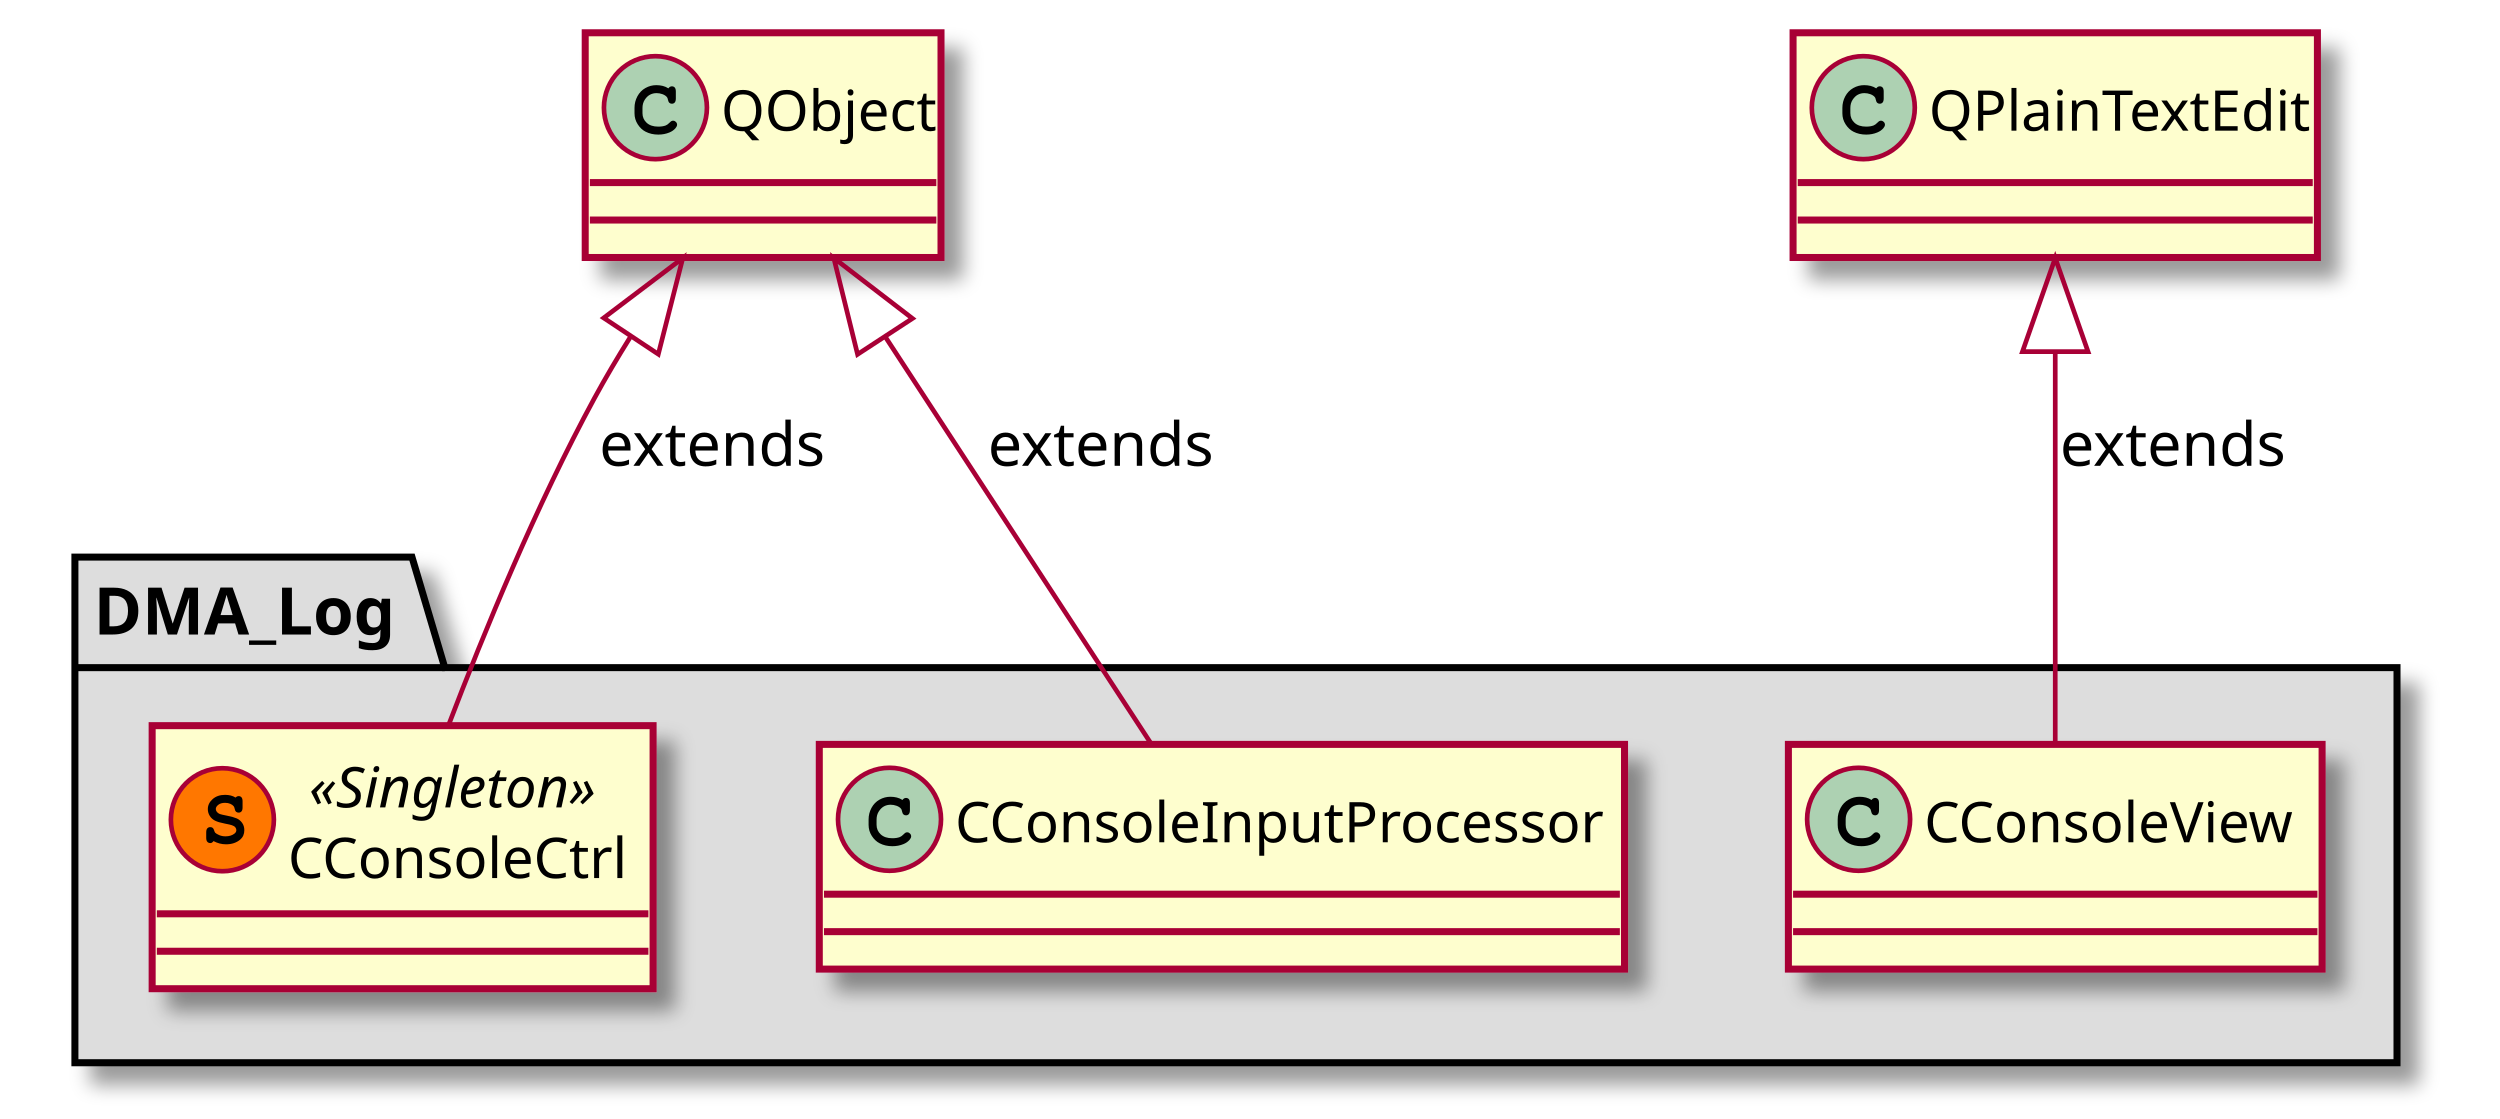
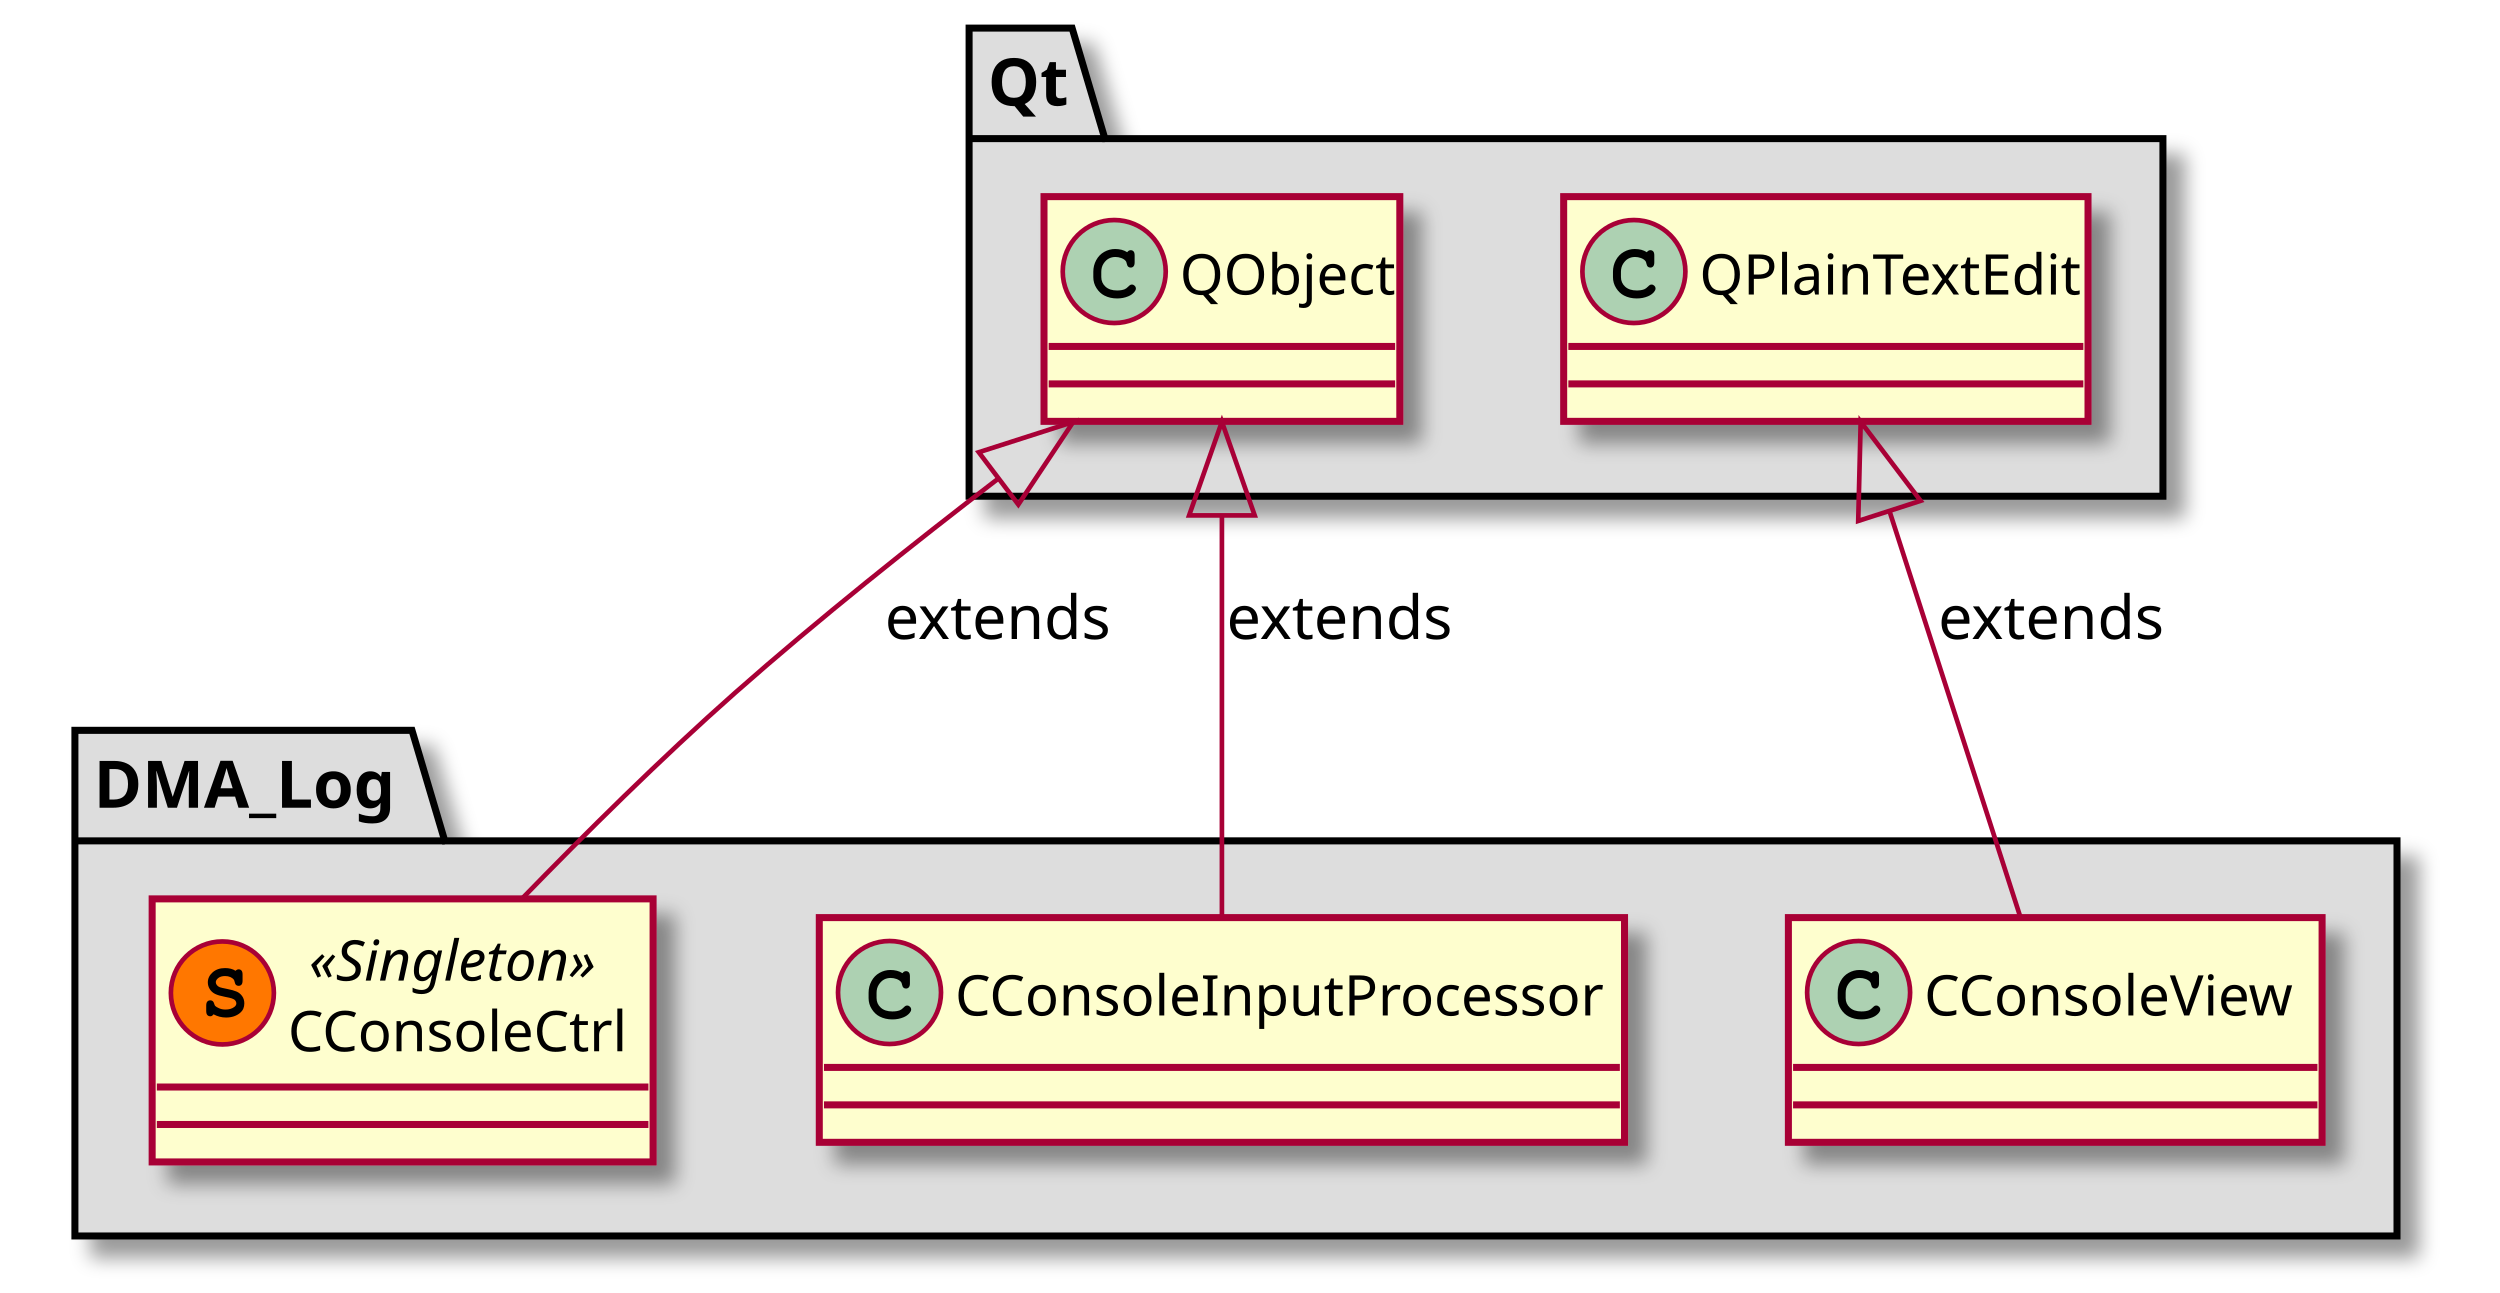
- <svg xmlns="http://www.w3.org/2000/svg" contentScriptType="application/ecmascript" contentStyleType="text/css" height="239px" preserveAspectRatio="none" style="width:534px;height:239px;" version="1.1" viewBox="0 0 534 239" width="534px" zoomAndPan="magnify">
+ <svg xmlns="http://www.w3.org/2000/svg" contentScriptType="application/ecmascript" contentStyleType="text/css" height="276px" preserveAspectRatio="none" style="width:534px;height:276px;" version="1.1" viewBox="0 0 534 276" width="534px" zoomAndPan="magnify">
  <defs>
-     <filter height="300%" id="fjorbqsnpdm3k" width="300%" x="-1" y="-1">
+     <filter height="300%" id="f1mj9wane8a2b" width="300%" x="-1" y="-1">
      <feGaussianBlur result="blurOut" stdDeviation="2.0" />
      <feColorMatrix in="blurOut" result="blurOut2" type="matrix" values="0 0 0 0 0 0 0 0 0 0 0 0 0 0 0 0 0 0 .4 0" />
      <feOffset dx="4.0" dy="4.0" in="blurOut2" result="blurOut3" />
      <feBlend in="SourceGraphic" in2="blurOut3" mode="normal" />
    </filter>
  </defs>
  <g>
-     <polygon fill="#DDDDDD" filter="url(#fjorbqsnpdm3k)" points="16,119,88,119,95,142.609,512,142.609,512,227,16,227,16,119" style="stroke: #000000; stroke-width: 1.5;" />
-     <line style="stroke: #000000; stroke-width: 1.5;" x1="16" x2="95" y1="142.609" y2="142.609" />
-     <text fill="#000000" font-family="sans-serif" font-size="14" font-weight="bold" lengthAdjust="spacingAndGlyphs" textLength="66" x="20" y="135.533">DMA_Log</text>
-     <rect codeLine="7" fill="#FEFECE" filter="url(#fjorbqsnpdm3k)" height="56.188" id="CConsoleCtrl" style="stroke: #A80036; stroke-width: 1.5;" width="107" x="32.5" y="155" />
-     <ellipse cx="47.5" cy="175.094" fill="#FF7700" rx="11" ry="11" style="stroke: #A80036; stroke-width: 1.0;" />
-     <path d="M45.609,179.656 Q45.391,179.922 45.25,180 Q45.109,180.078 44.922,180.078 Q44.531,180.078 44.289,179.812 Q44.047,179.547 44.047,178.953 L44.047,177.797 Q44.047,177.188 44.289,176.93 Q44.531,176.672 44.922,176.672 Q45.219,176.672 45.422,176.828 Q45.625,176.984 45.734,177.352 Q45.844,177.719 45.953,177.859 Q46.203,178.109 46.812,178.375 Q47.422,178.641 48.156,178.641 Q49.297,178.641 50.016,178.109 Q50.484,177.781 50.484,177.312 Q50.484,177 50.266,176.719 Q50.047,176.438 49.531,176.266 Q49.203,176.141 48.047,175.922 Q46.656,175.656 45.938,175.297 Q45.219,174.938 44.805,174.273 Q44.391,173.609 44.391,172.828 Q44.391,171.609 45.414,170.695 Q46.438,169.781 48.078,169.781 Q48.734,169.781 49.289,169.922 Q49.844,170.062 50.312,170.359 Q50.641,170.047 50.969,170.047 Q51.344,170.047 51.578,170.305 Q51.812,170.562 51.812,171.172 L51.812,172.453 Q51.812,173.062 51.578,173.32 Q51.344,173.578 50.969,173.578 Q50.656,173.578 50.422,173.391 Q50.234,173.25 50.148,172.828 Q50.062,172.406 49.922,172.219 Q49.672,171.906 49.195,171.695 Q48.719,171.484 48.078,171.484 Q47.156,171.484 46.625,171.906 Q46.094,172.328 46.094,172.797 Q46.094,173.109 46.312,173.406 Q46.531,173.703 46.953,173.875 Q47.234,173.984 48.539,174.242 Q49.844,174.5 50.547,174.805 Q51.25,175.109 51.719,175.766 Q52.188,176.422 52.188,177.328 Q52.188,178.594 51.297,179.344 Q50.109,180.344 48.281,180.344 Q47.578,180.344 46.914,180.172 Q46.25,180 45.609,179.656 Z " />
-     <text fill="#000000" font-family="sans-serif" font-size="12" font-style="italic" lengthAdjust="spacingAndGlyphs" textLength="66" x="66" y="172.457">«Singleton»</text>
-     <text fill="#000000" font-family="sans-serif" font-size="12" lengthAdjust="spacingAndGlyphs" textLength="75" x="61.5" y="187.551">CConsoleCtrl</text>
-     <line style="stroke: #A80036; stroke-width: 1.5;" x1="33.5" x2="138.5" y1="195.188" y2="195.188" />
-     <line style="stroke: #A80036; stroke-width: 1.5;" x1="33.5" x2="138.5" y1="203.188" y2="203.188" />
-     <rect codeLine="11" fill="#FEFECE" filter="url(#fjorbqsnpdm3k)" height="48" id="CConsoleInputProcessor" style="stroke: #A80036; stroke-width: 1.5;" width="172" x="175" y="159" />
-     <ellipse cx="190" cy="175" fill="#ADD1B2" rx="11" ry="11" style="stroke: #A80036; stroke-width: 1.0;" />
-     <path d="M192.766,170.875 Q192.922,170.656 193.109,170.547 Q193.297,170.438 193.516,170.438 Q193.891,170.438 194.125,170.695 Q194.359,170.953 194.359,171.562 L194.359,173.016 Q194.359,173.625 194.125,173.891 Q193.891,174.156 193.516,174.156 Q193.172,174.156 192.969,173.953 Q192.766,173.766 192.656,173.25 Q192.609,172.891 192.422,172.703 Q192.094,172.328 191.484,172.109 Q190.875,171.891 190.25,171.891 Q189.484,171.891 188.852,172.219 Q188.219,172.547 187.727,173.297 Q187.234,174.047 187.234,175.078 L187.234,176.172 Q187.234,177.406 188.125,178.227 Q189.016,179.047 190.609,179.047 Q191.547,179.047 192.203,178.797 Q192.594,178.641 193.016,178.203 Q193.281,177.938 193.43,177.859 Q193.578,177.781 193.781,177.781 Q194.109,177.781 194.367,178.039 Q194.625,178.297 194.625,178.641 Q194.625,178.984 194.281,179.391 Q193.781,179.969 192.984,180.297 Q191.906,180.75 190.609,180.75 Q189.094,180.75 187.891,180.125 Q186.906,179.625 186.219,178.555 Q185.531,177.484 185.531,176.203 L185.531,175.047 Q185.531,173.719 186.148,172.57 Q186.766,171.422 187.859,170.805 Q188.953,170.188 190.188,170.188 Q190.922,170.188 191.57,170.352 Q192.219,170.516 192.766,170.875 Z " />
-     <text fill="#000000" font-family="sans-serif" font-size="12" lengthAdjust="spacingAndGlyphs" textLength="140" x="204" y="179.91">CConsoleInputProcessor</text>
-     <line style="stroke: #A80036; stroke-width: 1.5;" x1="176" x2="346" y1="191" y2="191" />
-     <line style="stroke: #A80036; stroke-width: 1.5;" x1="176" x2="346" y1="199" y2="199" />
-     <rect codeLine="15" fill="#FEFECE" filter="url(#fjorbqsnpdm3k)" height="48" id="CConsoleView" style="stroke: #A80036; stroke-width: 1.5;" width="114" x="382" y="159" />
-     <ellipse cx="397" cy="175" fill="#ADD1B2" rx="11" ry="11" style="stroke: #A80036; stroke-width: 1.0;" />
-     <path d="M399.766,170.875 Q399.922,170.656 400.109,170.547 Q400.297,170.438 400.516,170.438 Q400.891,170.438 401.125,170.695 Q401.359,170.953 401.359,171.562 L401.359,173.016 Q401.359,173.625 401.125,173.891 Q400.891,174.156 400.516,174.156 Q400.172,174.156 399.969,173.953 Q399.766,173.766 399.656,173.25 Q399.609,172.891 399.422,172.703 Q399.094,172.328 398.484,172.109 Q397.875,171.891 397.25,171.891 Q396.484,171.891 395.852,172.219 Q395.219,172.547 394.727,173.297 Q394.234,174.047 394.234,175.078 L394.234,176.172 Q394.234,177.406 395.125,178.227 Q396.016,179.047 397.609,179.047 Q398.547,179.047 399.203,178.797 Q399.594,178.641 400.016,178.203 Q400.281,177.938 400.43,177.859 Q400.578,177.781 400.781,177.781 Q401.109,177.781 401.367,178.039 Q401.625,178.297 401.625,178.641 Q401.625,178.984 401.281,179.391 Q400.781,179.969 399.984,180.297 Q398.906,180.75 397.609,180.75 Q396.094,180.75 394.891,180.125 Q393.906,179.625 393.219,178.555 Q392.531,177.484 392.531,176.203 L392.531,175.047 Q392.531,173.719 393.148,172.57 Q393.766,171.422 394.859,170.805 Q395.953,170.188 397.188,170.188 Q397.922,170.188 398.57,170.352 Q399.219,170.516 399.766,170.875 Z " />
-     <text fill="#000000" font-family="sans-serif" font-size="12" lengthAdjust="spacingAndGlyphs" textLength="82" x="411" y="179.91">CConsoleView</text>
-     <line style="stroke: #A80036; stroke-width: 1.5;" x1="383" x2="495" y1="191" y2="191" />
-     <line style="stroke: #A80036; stroke-width: 1.5;" x1="383" x2="495" y1="199" y2="199" />
-     <rect fill="#FEFECE" filter="url(#fjorbqsnpdm3k)" height="48" id="QObject" style="stroke: #A80036; stroke-width: 1.5;" width="76" x="125" y="7" />
-     <ellipse cx="140" cy="23" fill="#ADD1B2" rx="11" ry="11" style="stroke: #A80036; stroke-width: 1.0;" />
-     <path d="M142.766,18.875 Q142.922,18.656 143.109,18.547 Q143.297,18.438 143.516,18.438 Q143.891,18.438 144.125,18.695 Q144.359,18.953 144.359,19.562 L144.359,21.016 Q144.359,21.625 144.125,21.891 Q143.891,22.156 143.516,22.156 Q143.172,22.156 142.969,21.953 Q142.766,21.766 142.656,21.25 Q142.609,20.891 142.422,20.703 Q142.094,20.328 141.484,20.109 Q140.875,19.891 140.25,19.891 Q139.484,19.891 138.852,20.219 Q138.219,20.547 137.727,21.297 Q137.234,22.047 137.234,23.078 L137.234,24.172 Q137.234,25.406 138.125,26.227 Q139.016,27.047 140.609,27.047 Q141.547,27.047 142.203,26.797 Q142.594,26.641 143.016,26.203 Q143.281,25.938 143.43,25.859 Q143.578,25.781 143.781,25.781 Q144.109,25.781 144.367,26.039 Q144.625,26.297 144.625,26.641 Q144.625,26.984 144.281,27.391 Q143.781,27.969 142.984,28.297 Q141.906,28.75 140.609,28.75 Q139.094,28.75 137.891,28.125 Q136.906,27.625 136.219,26.555 Q135.531,25.484 135.531,24.203 L135.531,23.047 Q135.531,21.719 136.148,20.57 Q136.766,19.422 137.859,18.805 Q138.953,18.188 140.188,18.188 Q140.922,18.188 141.57,18.352 Q142.219,18.516 142.766,18.875 Z " />
-     <text fill="#000000" font-family="sans-serif" font-size="12" lengthAdjust="spacingAndGlyphs" textLength="44" x="154" y="27.91">QObject</text>
-     <line style="stroke: #A80036; stroke-width: 1.5;" x1="126" x2="200" y1="39" y2="39" />
-     <line style="stroke: #A80036; stroke-width: 1.5;" x1="126" x2="200" y1="47" y2="47" />
-     <rect fill="#FEFECE" filter="url(#fjorbqsnpdm3k)" height="48" id="QPlainTextEdit" style="stroke: #A80036; stroke-width: 1.5;" width="112" x="383" y="7" />
-     <ellipse cx="398" cy="23" fill="#ADD1B2" rx="11" ry="11" style="stroke: #A80036; stroke-width: 1.0;" />
-     <path d="M400.766,18.875 Q400.922,18.656 401.109,18.547 Q401.297,18.438 401.516,18.438 Q401.891,18.438 402.125,18.695 Q402.359,18.953 402.359,19.562 L402.359,21.016 Q402.359,21.625 402.125,21.891 Q401.891,22.156 401.516,22.156 Q401.172,22.156 400.969,21.953 Q400.766,21.766 400.656,21.25 Q400.609,20.891 400.422,20.703 Q400.094,20.328 399.484,20.109 Q398.875,19.891 398.25,19.891 Q397.484,19.891 396.852,20.219 Q396.219,20.547 395.727,21.297 Q395.234,22.047 395.234,23.078 L395.234,24.172 Q395.234,25.406 396.125,26.227 Q397.016,27.047 398.609,27.047 Q399.547,27.047 400.203,26.797 Q400.594,26.641 401.016,26.203 Q401.281,25.938 401.43,25.859 Q401.578,25.781 401.781,25.781 Q402.109,25.781 402.367,26.039 Q402.625,26.297 402.625,26.641 Q402.625,26.984 402.281,27.391 Q401.781,27.969 400.984,28.297 Q399.906,28.75 398.609,28.75 Q397.094,28.75 395.891,28.125 Q394.906,27.625 394.219,26.555 Q393.531,25.484 393.531,24.203 L393.531,23.047 Q393.531,21.719 394.148,20.57 Q394.766,19.422 395.859,18.805 Q396.953,18.188 398.188,18.188 Q398.922,18.188 399.57,18.352 Q400.219,18.516 400.766,18.875 Z " />
-     <text fill="#000000" font-family="sans-serif" font-size="12" lengthAdjust="spacingAndGlyphs" textLength="80" x="412" y="27.91">QPlainTextEdit</text>
-     <line style="stroke: #A80036; stroke-width: 1.5;" x1="384" x2="494" y1="39" y2="39" />
-     <line style="stroke: #A80036; stroke-width: 1.5;" x1="384" x2="494" y1="47" y2="47" />
-     <path codeLine="22" d="M134.614,72.033 C131.923,76.339 129.332,80.713 127,85 C114.592,107.805 103.335,135.155 95.769,154.992 " fill="none" id="QObject-backto-CConsoleCtrl" style="stroke: #A80036; stroke-width: 1.0;" />
-     <polygon fill="none" points="128.95,67.909,145.844,55.119,140.613,75.653,128.95,67.909" style="stroke: #A80036; stroke-width: 1.0;" />
-     <text fill="#000000" font-family="sans-serif" font-size="13" lengthAdjust="spacingAndGlyphs" textLength="46" x="128" y="99.495">extends</text>
-     <path codeLine="23" d="M189.059,71.886 C207.137,99.556 230.595,135.462 245.724,158.618 " fill="none" id="QObject-backto-CConsoleInputProcessor" style="stroke: #A80036; stroke-width: 1.0;" />
-     <polygon fill="none" points="183.177,75.681,178.098,55.109,194.897,68.023,183.177,75.681" style="stroke: #A80036; stroke-width: 1.0;" />
-     <text fill="#000000" font-family="sans-serif" font-size="13" lengthAdjust="spacingAndGlyphs" textLength="46" x="211" y="99.495">extends</text>
-     <path codeLine="24" d="M439,75.487 C439,102.61 439,136.454 439,158.618 " fill="none" id="QPlainTextEdit-backto-CConsoleView" style="stroke: #A80036; stroke-width: 1.0;" />
-     <polygon fill="none" points="432,75.109,439,55.109,446,75.109,432,75.109" style="stroke: #A80036; stroke-width: 1.0;" />
-     <text fill="#000000" font-family="sans-serif" font-size="13" lengthAdjust="spacingAndGlyphs" textLength="46" x="440" y="99.495">extends</text>
+     <polygon fill="#DDDDDD" filter="url(#f1mj9wane8a2b)" points="16,156,88,156,95,179.609,512,179.609,512,264,16,264,16,156" style="stroke: #000000; stroke-width: 1.5;" />
+     <line style="stroke: #000000; stroke-width: 1.5;" x1="16" x2="95" y1="179.609" y2="179.609" />
+     <text fill="#000000" font-family="sans-serif" font-size="14" font-weight="bold" lengthAdjust="spacingAndGlyphs" textLength="66" x="20" y="172.533">DMA_Log</text>
+     <polygon fill="#DDDDDD" filter="url(#f1mj9wane8a2b)" points="207,6,229,6,236,29.609,462,29.609,462,106,207,106,207,6" style="stroke: #000000; stroke-width: 1.5;" />
+     <line style="stroke: #000000; stroke-width: 1.5;" x1="207" x2="236" y1="29.609" y2="29.609" />
+     <text fill="#000000" font-family="sans-serif" font-size="14" font-weight="bold" lengthAdjust="spacingAndGlyphs" textLength="16" x="211" y="22.533">Qt</text>
+     <rect codeLine="7" fill="#FEFECE" filter="url(#f1mj9wane8a2b)" height="56.188" id="CConsoleCtrl" style="stroke: #A80036; stroke-width: 1.5;" width="107" x="32.5" y="192" />
+     <ellipse cx="47.5" cy="212.094" fill="#FF7700" rx="11" ry="11" style="stroke: #A80036; stroke-width: 1.0;" />
+     <path d="M45.609,216.656 Q45.391,216.922 45.25,217 Q45.109,217.078 44.922,217.078 Q44.531,217.078 44.289,216.812 Q44.047,216.547 44.047,215.953 L44.047,214.797 Q44.047,214.188 44.289,213.93 Q44.531,213.672 44.922,213.672 Q45.219,213.672 45.422,213.828 Q45.625,213.984 45.734,214.352 Q45.844,214.719 45.953,214.859 Q46.203,215.109 46.812,215.375 Q47.422,215.641 48.156,215.641 Q49.297,215.641 50.016,215.109 Q50.484,214.781 50.484,214.312 Q50.484,214 50.266,213.719 Q50.047,213.438 49.531,213.266 Q49.203,213.141 48.047,212.922 Q46.656,212.656 45.938,212.297 Q45.219,211.938 44.805,211.273 Q44.391,210.609 44.391,209.828 Q44.391,208.609 45.414,207.695 Q46.438,206.781 48.078,206.781 Q48.734,206.781 49.289,206.922 Q49.844,207.062 50.312,207.359 Q50.641,207.047 50.969,207.047 Q51.344,207.047 51.578,207.305 Q51.812,207.562 51.812,208.172 L51.812,209.453 Q51.812,210.062 51.578,210.32 Q51.344,210.578 50.969,210.578 Q50.656,210.578 50.422,210.391 Q50.234,210.25 50.148,209.828 Q50.062,209.406 49.922,209.219 Q49.672,208.906 49.195,208.695 Q48.719,208.484 48.078,208.484 Q47.156,208.484 46.625,208.906 Q46.094,209.328 46.094,209.797 Q46.094,210.109 46.312,210.406 Q46.531,210.703 46.953,210.875 Q47.234,210.984 48.539,211.242 Q49.844,211.5 50.547,211.805 Q51.25,212.109 51.719,212.766 Q52.188,213.422 52.188,214.328 Q52.188,215.594 51.297,216.344 Q50.109,217.344 48.281,217.344 Q47.578,217.344 46.914,217.172 Q46.25,217 45.609,216.656 Z " />
+     <text fill="#000000" font-family="sans-serif" font-size="12" font-style="italic" lengthAdjust="spacingAndGlyphs" textLength="66" x="66" y="209.457">«Singleton»</text>
+     <text fill="#000000" font-family="sans-serif" font-size="12" lengthAdjust="spacingAndGlyphs" textLength="75" x="61.5" y="224.551">CConsoleCtrl</text>
+     <line style="stroke: #A80036; stroke-width: 1.5;" x1="33.5" x2="138.5" y1="232.188" y2="232.188" />
+     <line style="stroke: #A80036; stroke-width: 1.5;" x1="33.5" x2="138.5" y1="240.188" y2="240.188" />
+     <rect codeLine="11" fill="#FEFECE" filter="url(#f1mj9wane8a2b)" height="48" id="CConsoleInputProcessor" style="stroke: #A80036; stroke-width: 1.5;" width="172" x="175" y="196" />
+     <ellipse cx="190" cy="212" fill="#ADD1B2" rx="11" ry="11" style="stroke: #A80036; stroke-width: 1.0;" />
+     <path d="M192.766,207.875 Q192.922,207.656 193.109,207.547 Q193.297,207.438 193.516,207.438 Q193.891,207.438 194.125,207.695 Q194.359,207.953 194.359,208.562 L194.359,210.016 Q194.359,210.625 194.125,210.891 Q193.891,211.156 193.516,211.156 Q193.172,211.156 192.969,210.953 Q192.766,210.766 192.656,210.25 Q192.609,209.891 192.422,209.703 Q192.094,209.328 191.484,209.109 Q190.875,208.891 190.25,208.891 Q189.484,208.891 188.852,209.219 Q188.219,209.547 187.727,210.297 Q187.234,211.047 187.234,212.078 L187.234,213.172 Q187.234,214.406 188.125,215.227 Q189.016,216.047 190.609,216.047 Q191.547,216.047 192.203,215.797 Q192.594,215.641 193.016,215.203 Q193.281,214.938 193.43,214.859 Q193.578,214.781 193.781,214.781 Q194.109,214.781 194.367,215.039 Q194.625,215.297 194.625,215.641 Q194.625,215.984 194.281,216.391 Q193.781,216.969 192.984,217.297 Q191.906,217.75 190.609,217.75 Q189.094,217.75 187.891,217.125 Q186.906,216.625 186.219,215.555 Q185.531,214.484 185.531,213.203 L185.531,212.047 Q185.531,210.719 186.148,209.57 Q186.766,208.422 187.859,207.805 Q188.953,207.188 190.188,207.188 Q190.922,207.188 191.57,207.352 Q192.219,207.516 192.766,207.875 Z " />
+     <text fill="#000000" font-family="sans-serif" font-size="12" lengthAdjust="spacingAndGlyphs" textLength="140" x="204" y="216.91">CConsoleInputProcessor</text>
+     <line style="stroke: #A80036; stroke-width: 1.5;" x1="176" x2="346" y1="228" y2="228" />
+     <line style="stroke: #A80036; stroke-width: 1.5;" x1="176" x2="346" y1="236" y2="236" />
+     <rect codeLine="15" fill="#FEFECE" filter="url(#f1mj9wane8a2b)" height="48" id="CConsoleView" style="stroke: #A80036; stroke-width: 1.5;" width="114" x="382" y="196" />
+     <ellipse cx="397" cy="212" fill="#ADD1B2" rx="11" ry="11" style="stroke: #A80036; stroke-width: 1.0;" />
+     <path d="M399.766,207.875 Q399.922,207.656 400.109,207.547 Q400.297,207.438 400.516,207.438 Q400.891,207.438 401.125,207.695 Q401.359,207.953 401.359,208.562 L401.359,210.016 Q401.359,210.625 401.125,210.891 Q400.891,211.156 400.516,211.156 Q400.172,211.156 399.969,210.953 Q399.766,210.766 399.656,210.25 Q399.609,209.891 399.422,209.703 Q399.094,209.328 398.484,209.109 Q397.875,208.891 397.25,208.891 Q396.484,208.891 395.852,209.219 Q395.219,209.547 394.727,210.297 Q394.234,211.047 394.234,212.078 L394.234,213.172 Q394.234,214.406 395.125,215.227 Q396.016,216.047 397.609,216.047 Q398.547,216.047 399.203,215.797 Q399.594,215.641 400.016,215.203 Q400.281,214.938 400.43,214.859 Q400.578,214.781 400.781,214.781 Q401.109,214.781 401.367,215.039 Q401.625,215.297 401.625,215.641 Q401.625,215.984 401.281,216.391 Q400.781,216.969 399.984,217.297 Q398.906,217.75 397.609,217.75 Q396.094,217.75 394.891,217.125 Q393.906,216.625 393.219,215.555 Q392.531,214.484 392.531,213.203 L392.531,212.047 Q392.531,210.719 393.148,209.57 Q393.766,208.422 394.859,207.805 Q395.953,207.188 397.188,207.188 Q397.922,207.188 398.57,207.352 Q399.219,207.516 399.766,207.875 Z " />
+     <text fill="#000000" font-family="sans-serif" font-size="12" lengthAdjust="spacingAndGlyphs" textLength="82" x="411" y="216.91">CConsoleView</text>
+     <line style="stroke: #A80036; stroke-width: 1.5;" x1="383" x2="495" y1="228" y2="228" />
+     <line style="stroke: #A80036; stroke-width: 1.5;" x1="383" x2="495" y1="236" y2="236" />
+     <rect codeLine="24" fill="#FEFECE" filter="url(#f1mj9wane8a2b)" height="48" id="QObject" style="stroke: #A80036; stroke-width: 1.5;" width="76" x="223" y="42" />
+     <ellipse cx="238" cy="58" fill="#ADD1B2" rx="11" ry="11" style="stroke: #A80036; stroke-width: 1.0;" />
+     <path d="M240.766,53.875 Q240.922,53.656 241.109,53.547 Q241.297,53.438 241.516,53.438 Q241.891,53.438 242.125,53.695 Q242.359,53.953 242.359,54.562 L242.359,56.016 Q242.359,56.625 242.125,56.891 Q241.891,57.156 241.516,57.156 Q241.172,57.156 240.969,56.953 Q240.766,56.766 240.656,56.25 Q240.609,55.891 240.422,55.703 Q240.094,55.328 239.484,55.109 Q238.875,54.891 238.25,54.891 Q237.484,54.891 236.852,55.219 Q236.219,55.547 235.727,56.297 Q235.234,57.047 235.234,58.078 L235.234,59.172 Q235.234,60.406 236.125,61.227 Q237.016,62.047 238.609,62.047 Q239.547,62.047 240.203,61.797 Q240.594,61.641 241.016,61.203 Q241.281,60.938 241.43,60.859 Q241.578,60.781 241.781,60.781 Q242.109,60.781 242.367,61.039 Q242.625,61.297 242.625,61.641 Q242.625,61.984 242.281,62.391 Q241.781,62.969 240.984,63.297 Q239.906,63.75 238.609,63.75 Q237.094,63.75 235.891,63.125 Q234.906,62.625 234.219,61.555 Q233.531,60.484 233.531,59.203 L233.531,58.047 Q233.531,56.719 234.148,55.57 Q234.766,54.422 235.859,53.805 Q236.953,53.188 238.188,53.188 Q238.922,53.188 239.57,53.352 Q240.219,53.516 240.766,53.875 Z " />
+     <text fill="#000000" font-family="sans-serif" font-size="12" lengthAdjust="spacingAndGlyphs" textLength="44" x="252" y="62.91">QObject</text>
+     <line style="stroke: #A80036; stroke-width: 1.5;" x1="224" x2="298" y1="74" y2="74" />
+     <line style="stroke: #A80036; stroke-width: 1.5;" x1="224" x2="298" y1="82" y2="82" />
+     <rect codeLine="28" fill="#FEFECE" filter="url(#f1mj9wane8a2b)" height="48" id="QPlainTextEdit" style="stroke: #A80036; stroke-width: 1.5;" width="112" x="334" y="42" />
+     <ellipse cx="349" cy="58" fill="#ADD1B2" rx="11" ry="11" style="stroke: #A80036; stroke-width: 1.0;" />
+     <path d="M351.766,53.875 Q351.922,53.656 352.109,53.547 Q352.297,53.438 352.516,53.438 Q352.891,53.438 353.125,53.695 Q353.359,53.953 353.359,54.562 L353.359,56.016 Q353.359,56.625 353.125,56.891 Q352.891,57.156 352.516,57.156 Q352.172,57.156 351.969,56.953 Q351.766,56.766 351.656,56.25 Q351.609,55.891 351.422,55.703 Q351.094,55.328 350.484,55.109 Q349.875,54.891 349.25,54.891 Q348.484,54.891 347.852,55.219 Q347.219,55.547 346.727,56.297 Q346.234,57.047 346.234,58.078 L346.234,59.172 Q346.234,60.406 347.125,61.227 Q348.016,62.047 349.609,62.047 Q350.547,62.047 351.203,61.797 Q351.594,61.641 352.016,61.203 Q352.281,60.938 352.43,60.859 Q352.578,60.781 352.781,60.781 Q353.109,60.781 353.367,61.039 Q353.625,61.297 353.625,61.641 Q353.625,61.984 353.281,62.391 Q352.781,62.969 351.984,63.297 Q350.906,63.75 349.609,63.75 Q348.094,63.75 346.891,63.125 Q345.906,62.625 345.219,61.555 Q344.531,60.484 344.531,59.203 L344.531,58.047 Q344.531,56.719 345.148,55.57 Q345.766,54.422 346.859,53.805 Q347.953,53.188 349.188,53.188 Q349.922,53.188 350.57,53.352 Q351.219,53.516 351.766,53.875 Z " />
+     <text fill="#000000" font-family="sans-serif" font-size="12" lengthAdjust="spacingAndGlyphs" textLength="80" x="363" y="62.91">QPlainTextEdit</text>
+     <line style="stroke: #A80036; stroke-width: 1.5;" x1="335" x2="445" y1="74" y2="74" />
+     <line style="stroke: #A80036; stroke-width: 1.5;" x1="335" x2="445" y1="82" y2="82" />
+     <path codeLine="35" d="M213.2,102.254 C195.186,116.047 174.768,132.304 157,148 C141.322,161.849 124.742,178.315 111.55,191.902 " fill="none" id="QObject-backto-CConsoleCtrl" style="stroke: #A80036; stroke-width: 1.0;" />
+     <polygon fill="none" points="209.069,96.601,229.245,90.125,217.512,107.77,209.069,96.601" style="stroke: #A80036; stroke-width: 1.0;" />
+     <text fill="#000000" font-family="sans-serif" font-size="13" lengthAdjust="spacingAndGlyphs" textLength="46" x="189" y="136.495">extends</text>
+     <path codeLine="36" d="M261,110.437 C261,138.185 261,173.075 261,195.697 " fill="none" id="QObject-backto-CConsoleInputProcessor" style="stroke: #A80036; stroke-width: 1.0;" />
+     <polygon fill="none" points="254,110.086,261,90.086,268,110.085,254,110.086" style="stroke: #A80036; stroke-width: 1.0;" />
+     <text fill="#000000" font-family="sans-serif" font-size="13" lengthAdjust="spacingAndGlyphs" textLength="46" x="262" y="136.495">extends</text>
+     <path codeLine="37" d="M403.606,109.206 C412.613,137.146 424.087,172.74 431.488,195.697 " fill="none" id="QPlainTextEdit-backto-CConsoleView" style="stroke: #A80036; stroke-width: 1.0;" />
+     <polygon fill="none" points="396.916,111.269,397.442,90.086,410.241,106.973,396.916,111.269" style="stroke: #A80036; stroke-width: 1.0;" />
+     <text fill="#000000" font-family="sans-serif" font-size="13" lengthAdjust="spacingAndGlyphs" textLength="46" x="414" y="136.495">extends</text>
  </g>
</svg>
